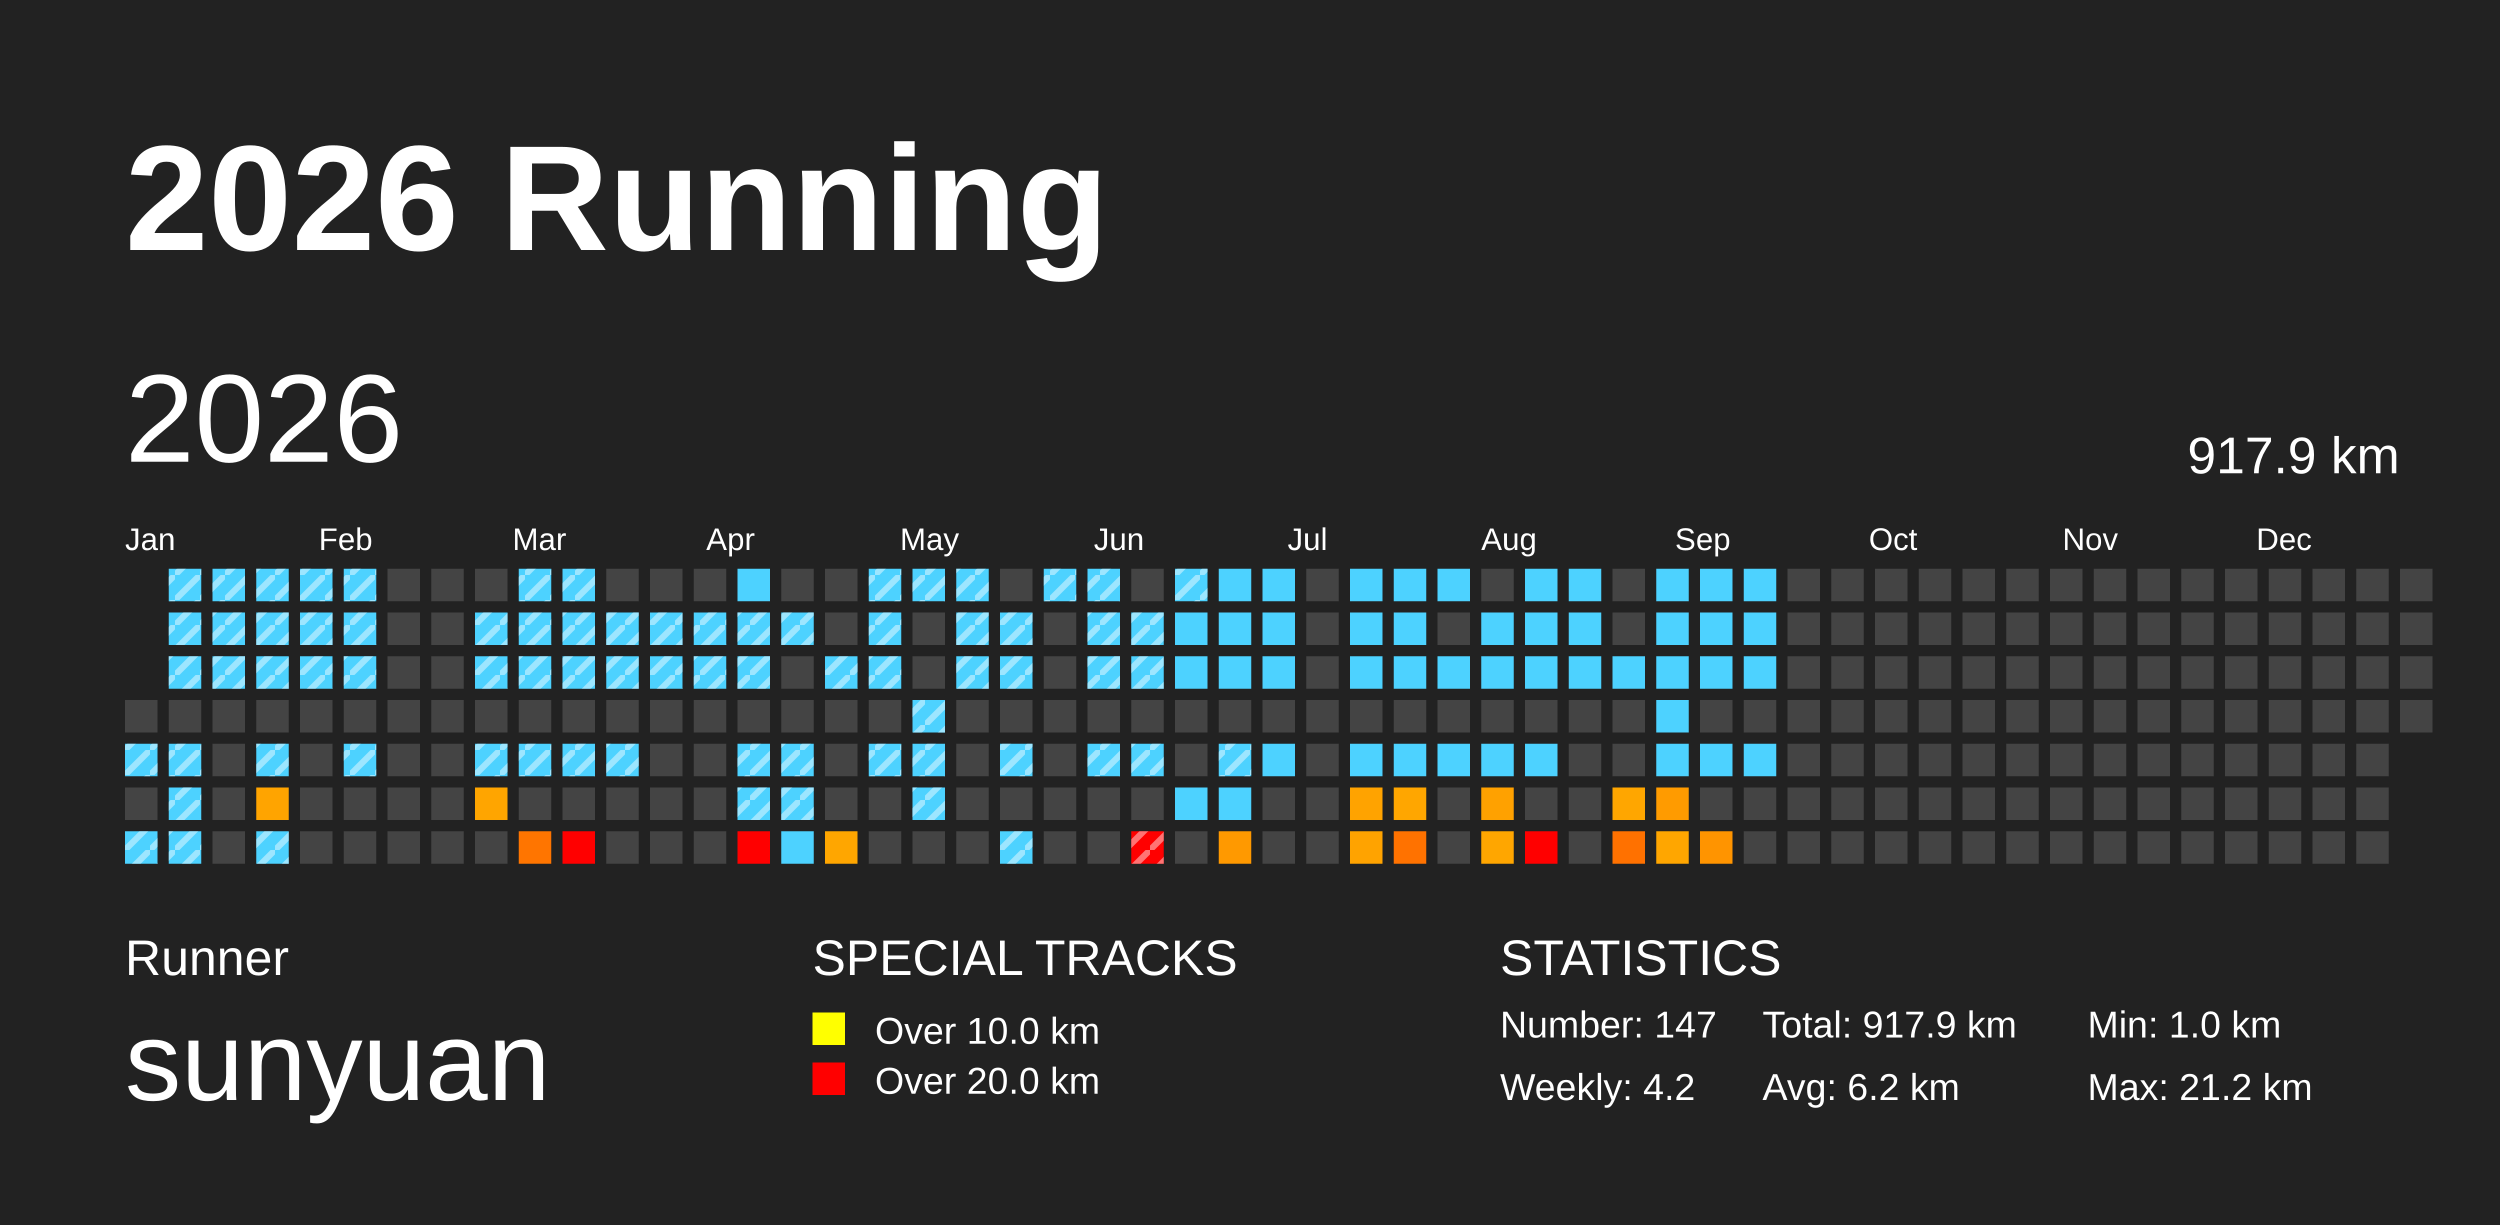
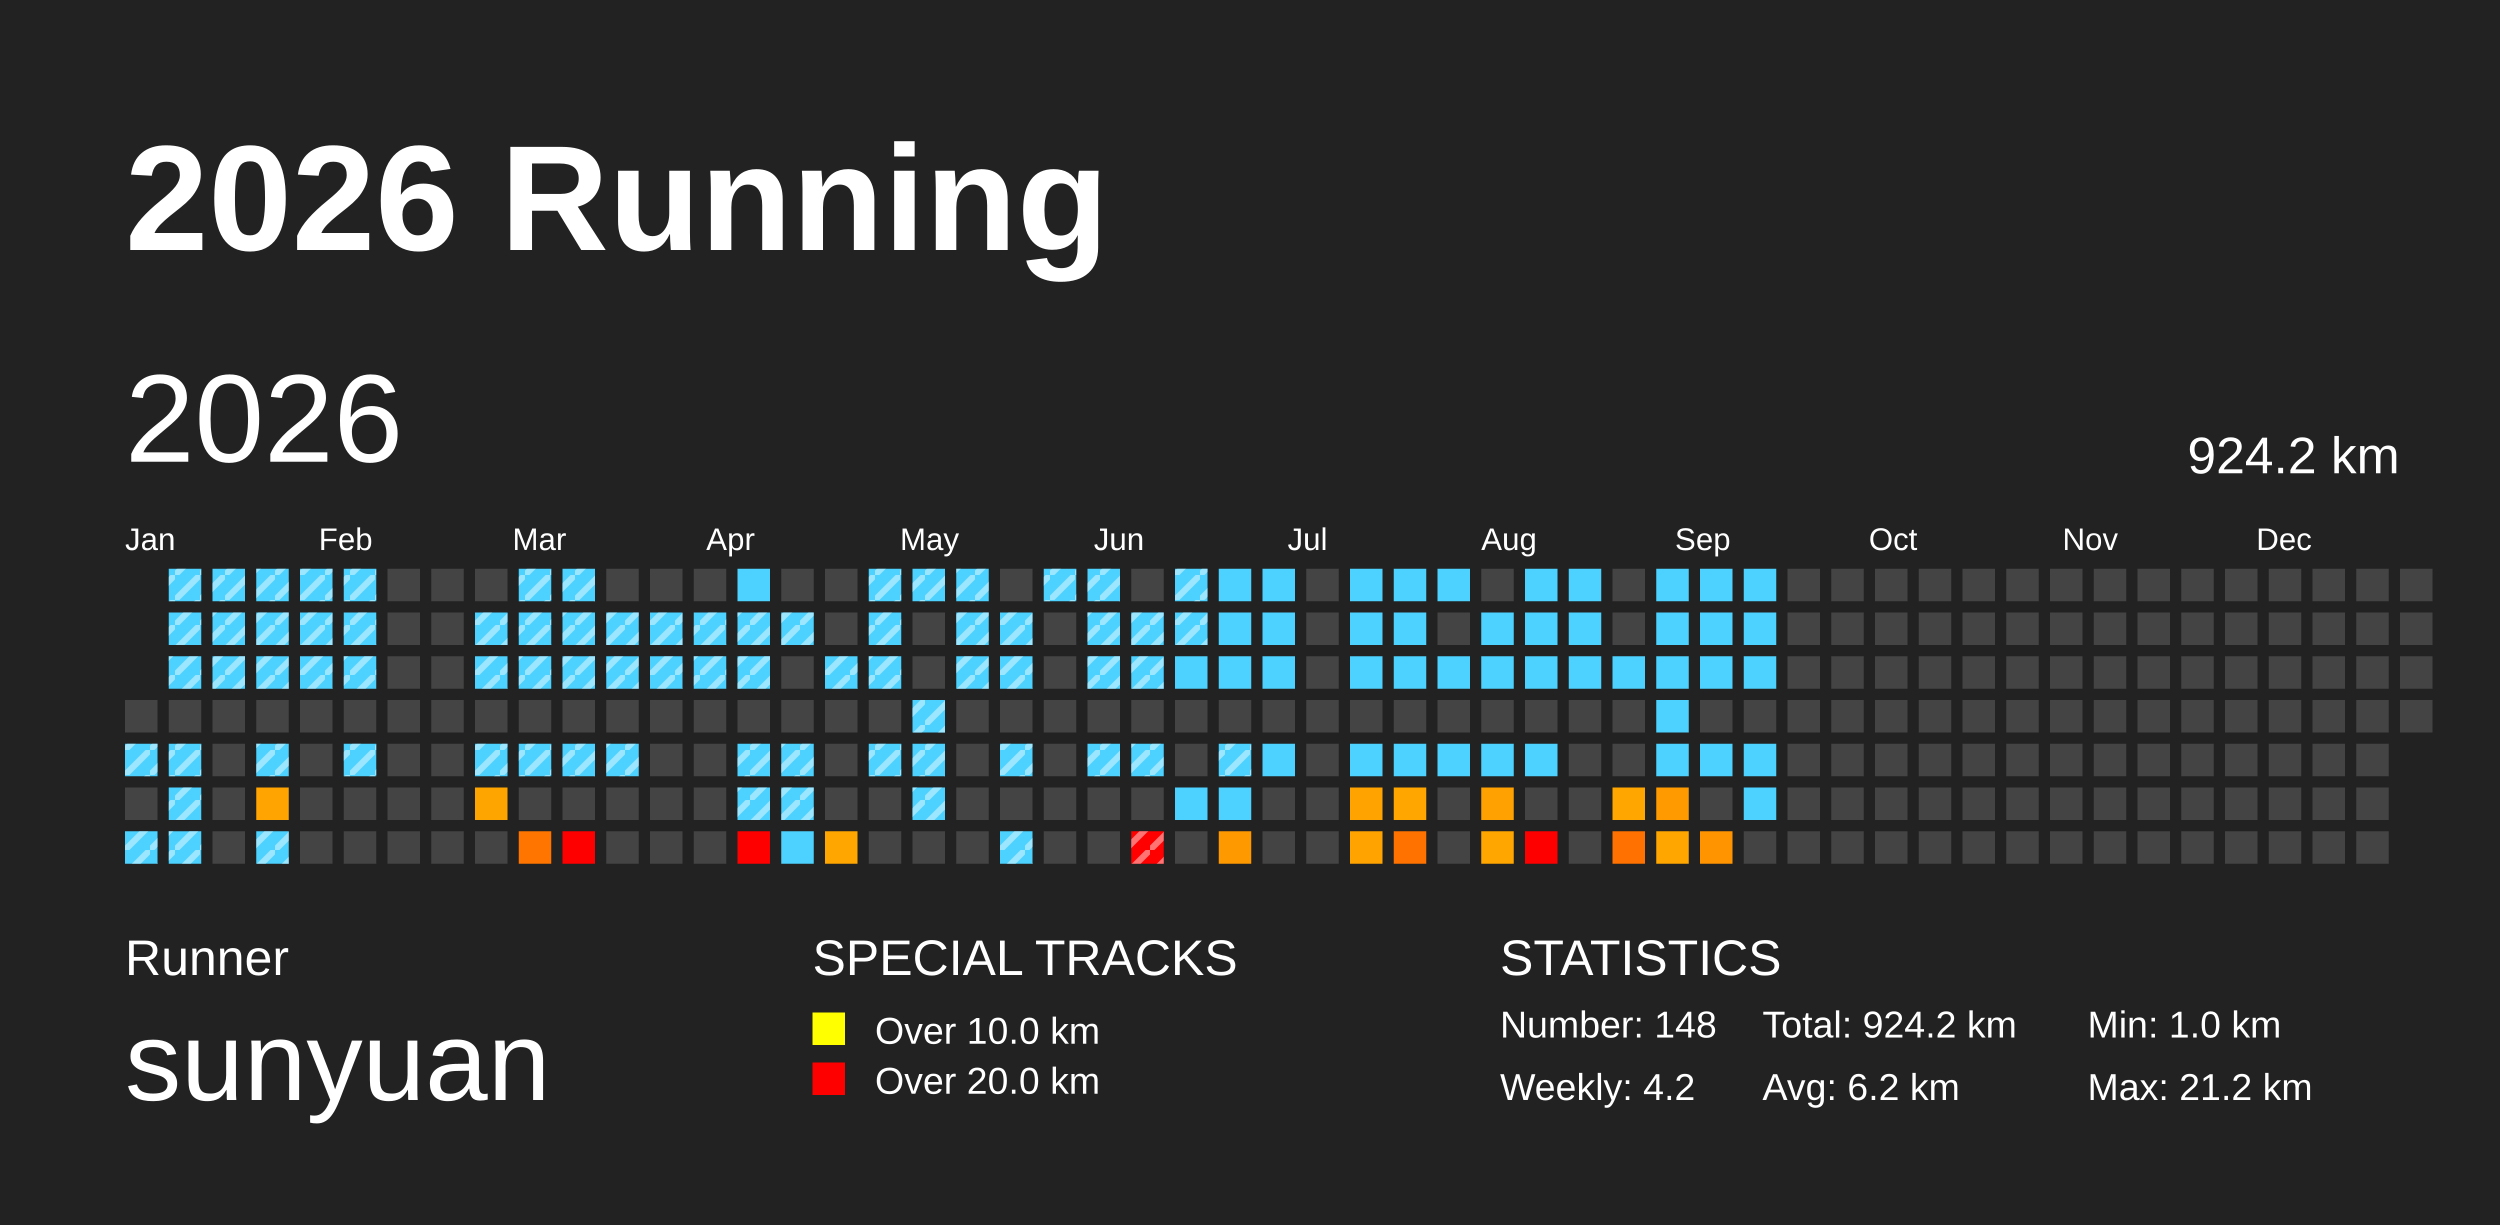
<svg xmlns="http://www.w3.org/2000/svg" baseProfile="full" height="98mm" version="1.1" viewBox="0,0,200,98" width="200mm">
  <defs>
    <pattern height="2" id="indoor-stripe" patternUnits="userSpaceOnUse" width="2">
      <line stroke="white" stroke-opacity="0.45" stroke-width="0.5" x1="0" x2="2" y1="2" y2="0" />
    </pattern>
  </defs>
  <rect fill="#222222" height="98" width="200" x="0" y="0" />
  <text fill="#FFFFFF" style="font-size:12px; font-family:Arial; font-weight:bold;" x="10" y="20">2026 Running</text>
  <text fill="#FFFFFF" style="font-size:4px; font-family:Arial" x="10" y="78">Runner</text>
  <text fill="#FFFFFF" style="font-size:9px; font-family:Arial" x="10" y="88">sunyuan</text>
  <text fill="#FFFFFF" style="font-size:4px; font-family:Arial" x="65" y="78">SPECIAL TRACKS</text>
  <rect fill="yellow" height="2.6" width="2.6" x="65" y="81" />
  <text fill="#FFFFFF" style="font-size:3px; font-family:Arial" x="70" y="83.5">Over 10.0 km</text>
  <rect fill="red" height="2.6" width="2.6" x="65" y="85" />
  <text fill="#FFFFFF" style="font-size:3px; font-family:Arial" x="70" y="87.5">Over 20.0 km</text>
  <text fill="#FFFFFF" style="font-size:4px; font-family:Arial" x="120" y="78">STATISTICS</text>
-   <text fill="#FFFFFF" style="font-size:3px; font-family:Arial" x="120" y="83">Number: 147</text>
+   <text fill="#FFFFFF" style="font-size:3px; font-family:Arial" x="120" y="83">Number: 148</text>
  <text fill="#FFFFFF" style="font-size:3px; font-family:Arial" x="120" y="88">Weekly: 4.2</text>
-   <text fill="#FFFFFF" style="font-size:3px; font-family:Arial" x="141" y="83">Total: 917.9 km</text>
+   <text fill="#FFFFFF" style="font-size:3px; font-family:Arial" x="141" y="83">Total: 924.2 km</text>
  <text fill="#FFFFFF" style="font-size:3px; font-family:Arial" x="141" y="88">Avg: 6.2 km</text>
  <text fill="#FFFFFF" style="font-size:3px; font-family:Arial" x="167" y="83">Min: 1.0 km</text>
  <text fill="#FFFFFF" style="font-size:3px; font-family:Arial" x="167" y="88">Max: 21.2 km</text>
  <text dominant-baseline="hanging" fill="#FFFFFF" style="font-size:10.0px; font-family:Arial;" x="10" y="30">2026</text>
-   <text dominant-baseline="hanging" fill="#FFFFFF" style="font-size:4.125px; font-family:Arial;" x="175" y="35">917.9 km</text>
+   <text dominant-baseline="hanging" fill="#FFFFFF" style="font-size:4.125px; font-family:Arial;" x="175" y="35">924.2 km</text>
  <text fill="#FFFFFF" style="font-size:2.5px; font-family:Arial" x="10.0" y="44">Jan</text>
  <text fill="#FFFFFF" style="font-size:2.5px; font-family:Arial" x="25.5" y="44">Feb</text>
  <text fill="#FFFFFF" style="font-size:2.5px; font-family:Arial" x="41.0" y="44">Mar</text>
  <text fill="#FFFFFF" style="font-size:2.5px; font-family:Arial" x="56.5" y="44">Apr</text>
  <text fill="#FFFFFF" style="font-size:2.5px; font-family:Arial" x="72.0" y="44">May</text>
  <text fill="#FFFFFF" style="font-size:2.5px; font-family:Arial" x="87.5" y="44">Jun</text>
  <text fill="#FFFFFF" style="font-size:2.5px; font-family:Arial" x="103.0" y="44">Jul</text>
  <text fill="#FFFFFF" style="font-size:2.5px; font-family:Arial" x="118.5" y="44">Aug</text>
  <text fill="#FFFFFF" style="font-size:2.5px; font-family:Arial" x="134.0" y="44">Sep</text>
  <text fill="#FFFFFF" style="font-size:2.5px; font-family:Arial" x="149.5" y="44">Oct</text>
  <text fill="#FFFFFF" style="font-size:2.5px; font-family:Arial" x="165.0" y="44">Nov</text>
  <text fill="#FFFFFF" style="font-size:2.5px; font-family:Arial" x="180.5" y="44">Dec</text>
  <rect fill="#444444" height="2.6" width="2.6" x="10.0" y="56.0" />
  <rect fill="#4dd2ff" height="2.6" width="2.6" x="10.0" y="59.5" />
  <rect fill="url(#indoor-stripe)" height="2.6" style="pointer-events: none;" width="2.6" x="10.0" y="59.5" />
  <rect fill="#444444" height="2.6" width="2.6" x="10.0" y="63.0" />
  <rect fill="#4dd2ff" height="2.6" width="2.6" x="10.0" y="66.5" />
  <rect fill="url(#indoor-stripe)" height="2.6" style="pointer-events: none;" width="2.6" x="10.0" y="66.5" />
  <rect fill="#4dd2ff" height="2.6" width="2.6" x="13.5" y="45.5" />
  <rect fill="url(#indoor-stripe)" height="2.6" style="pointer-events: none;" width="2.6" x="13.5" y="45.5" />
  <rect fill="#4dd2ff" height="2.6" width="2.6" x="13.5" y="49.0" />
  <rect fill="url(#indoor-stripe)" height="2.6" style="pointer-events: none;" width="2.6" x="13.5" y="49.0" />
  <rect fill="#4dd2ff" height="2.6" width="2.6" x="13.5" y="52.5" />
  <rect fill="url(#indoor-stripe)" height="2.6" style="pointer-events: none;" width="2.6" x="13.5" y="52.5" />
  <rect fill="#444444" height="2.6" width="2.6" x="13.5" y="56.0" />
  <rect fill="#4dd2ff" height="2.6" width="2.6" x="13.5" y="59.5" />
  <rect fill="url(#indoor-stripe)" height="2.6" style="pointer-events: none;" width="2.6" x="13.5" y="59.5" />
  <rect fill="#4dd2ff" height="2.6" width="2.6" x="13.5" y="63.0" />
  <rect fill="url(#indoor-stripe)" height="2.6" style="pointer-events: none;" width="2.6" x="13.5" y="63.0" />
  <rect fill="#4dd2ff" height="2.6" width="2.6" x="13.5" y="66.5" />
  <rect fill="url(#indoor-stripe)" height="2.6" style="pointer-events: none;" width="2.6" x="13.5" y="66.5" />
  <rect fill="#4dd2ff" height="2.6" width="2.6" x="17.0" y="45.5" />
  <rect fill="url(#indoor-stripe)" height="2.6" style="pointer-events: none;" width="2.6" x="17.0" y="45.5" />
  <rect fill="#4dd2ff" height="2.6" width="2.6" x="17.0" y="49.0" />
  <rect fill="url(#indoor-stripe)" height="2.6" style="pointer-events: none;" width="2.6" x="17.0" y="49.0" />
  <rect fill="#4dd2ff" height="2.6" width="2.6" x="17.0" y="52.5" />
  <rect fill="url(#indoor-stripe)" height="2.6" style="pointer-events: none;" width="2.6" x="17.0" y="52.5" />
  <rect fill="#444444" height="2.6" width="2.6" x="17.0" y="56.0" />
  <rect fill="#444444" height="2.6" width="2.6" x="17.0" y="59.5" />
  <rect fill="#444444" height="2.6" width="2.6" x="17.0" y="63.0" />
  <rect fill="#444444" height="2.6" width="2.6" x="17.0" y="66.5" />
  <rect fill="#4dd2ff" height="2.6" width="2.6" x="20.5" y="45.5" />
  <rect fill="url(#indoor-stripe)" height="2.6" style="pointer-events: none;" width="2.6" x="20.5" y="45.5" />
  <rect fill="#4dd2ff" height="2.6" width="2.6" x="20.5" y="49.0" />
  <rect fill="url(#indoor-stripe)" height="2.6" style="pointer-events: none;" width="2.6" x="20.5" y="49.0" />
  <rect fill="#4dd2ff" height="2.6" width="2.6" x="20.5" y="52.5" />
  <rect fill="url(#indoor-stripe)" height="2.6" style="pointer-events: none;" width="2.6" x="20.5" y="52.5" />
  <rect fill="#444444" height="2.6" width="2.6" x="20.5" y="56.0" />
  <rect fill="#4dd2ff" height="2.6" width="2.6" x="20.5" y="59.5" />
  <rect fill="url(#indoor-stripe)" height="2.6" style="pointer-events: none;" width="2.6" x="20.5" y="59.5" />
  <rect fill="#ffa400" height="2.6" width="2.6" x="20.5" y="63.0" />
  <rect fill="#4dd2ff" height="2.6" width="2.6" x="20.5" y="66.5" />
  <rect fill="url(#indoor-stripe)" height="2.6" style="pointer-events: none;" width="2.6" x="20.5" y="66.5" />
  <rect fill="#4dd2ff" height="2.6" width="2.6" x="24.0" y="45.5" />
  <rect fill="url(#indoor-stripe)" height="2.6" style="pointer-events: none;" width="2.6" x="24.0" y="45.5" />
  <rect fill="#4dd2ff" height="2.6" width="2.6" x="24.0" y="49.0" />
  <rect fill="url(#indoor-stripe)" height="2.6" style="pointer-events: none;" width="2.6" x="24.0" y="49.0" />
  <rect fill="#4dd2ff" height="2.6" width="2.6" x="24.0" y="52.5" />
  <rect fill="url(#indoor-stripe)" height="2.6" style="pointer-events: none;" width="2.6" x="24.0" y="52.5" />
  <rect fill="#444444" height="2.6" width="2.6" x="24.0" y="56.0" />
  <rect fill="#444444" height="2.6" width="2.6" x="24.0" y="59.5" />
  <rect fill="#444444" height="2.6" width="2.6" x="24.0" y="63.0" />
  <rect fill="#444444" height="2.6" width="2.6" x="24.0" y="66.5" />
  <rect fill="#4dd2ff" height="2.6" width="2.6" x="27.5" y="45.5" />
  <rect fill="url(#indoor-stripe)" height="2.6" style="pointer-events: none;" width="2.6" x="27.5" y="45.5" />
  <rect fill="#4dd2ff" height="2.6" width="2.6" x="27.5" y="49.0" />
  <rect fill="url(#indoor-stripe)" height="2.6" style="pointer-events: none;" width="2.6" x="27.5" y="49.0" />
  <rect fill="#4dd2ff" height="2.6" width="2.6" x="27.5" y="52.5" />
  <rect fill="url(#indoor-stripe)" height="2.6" style="pointer-events: none;" width="2.6" x="27.5" y="52.5" />
  <rect fill="#444444" height="2.6" width="2.6" x="27.5" y="56.0" />
  <rect fill="#4dd2ff" height="2.6" width="2.6" x="27.5" y="59.5" />
  <rect fill="url(#indoor-stripe)" height="2.6" style="pointer-events: none;" width="2.6" x="27.5" y="59.5" />
  <rect fill="#444444" height="2.6" width="2.6" x="27.5" y="63.0" />
  <rect fill="#444444" height="2.6" width="2.6" x="27.5" y="66.5" />
  <rect fill="#444444" height="2.6" width="2.6" x="31.0" y="45.5" />
  <rect fill="#444444" height="2.6" width="2.6" x="31.0" y="49.0" />
  <rect fill="#444444" height="2.6" width="2.6" x="31.0" y="52.5" />
  <rect fill="#444444" height="2.6" width="2.6" x="31.0" y="56.0" />
  <rect fill="#444444" height="2.6" width="2.6" x="31.0" y="59.5" />
  <rect fill="#444444" height="2.6" width="2.6" x="31.0" y="63.0" />
  <rect fill="#444444" height="2.6" width="2.6" x="31.0" y="66.5" />
  <rect fill="#444444" height="2.6" width="2.6" x="34.5" y="45.5" />
  <rect fill="#444444" height="2.6" width="2.6" x="34.5" y="49.0" />
  <rect fill="#444444" height="2.6" width="2.6" x="34.5" y="52.5" />
  <rect fill="#444444" height="2.6" width="2.6" x="34.5" y="56.0" />
  <rect fill="#444444" height="2.6" width="2.6" x="34.5" y="59.5" />
  <rect fill="#444444" height="2.6" width="2.6" x="34.5" y="63.0" />
  <rect fill="#444444" height="2.6" width="2.6" x="34.5" y="66.5" />
  <rect fill="#444444" height="2.6" width="2.6" x="38.0" y="45.5" />
  <rect fill="#4dd2ff" height="2.6" width="2.6" x="38.0" y="49.0" />
  <rect fill="url(#indoor-stripe)" height="2.6" style="pointer-events: none;" width="2.6" x="38.0" y="49.0" />
  <rect fill="#4dd2ff" height="2.6" width="2.6" x="38.0" y="52.5" />
  <rect fill="url(#indoor-stripe)" height="2.6" style="pointer-events: none;" width="2.6" x="38.0" y="52.5" />
  <rect fill="#444444" height="2.6" width="2.6" x="38.0" y="56.0" />
  <rect fill="#4dd2ff" height="2.6" width="2.6" x="38.0" y="59.5" />
  <rect fill="url(#indoor-stripe)" height="2.6" style="pointer-events: none;" width="2.6" x="38.0" y="59.5" />
  <rect fill="#ffa500" height="2.6" width="2.6" x="38.0" y="63.0" />
  <rect fill="#444444" height="2.6" width="2.6" x="38.0" y="66.5" />
  <rect fill="#4dd2ff" height="2.6" width="2.6" x="41.5" y="45.5" />
  <rect fill="url(#indoor-stripe)" height="2.6" style="pointer-events: none;" width="2.6" x="41.5" y="45.5" />
  <rect fill="#4dd2ff" height="2.6" width="2.6" x="41.5" y="49.0" />
  <rect fill="url(#indoor-stripe)" height="2.6" style="pointer-events: none;" width="2.6" x="41.5" y="49.0" />
  <rect fill="#4dd2ff" height="2.6" width="2.6" x="41.5" y="52.5" />
  <rect fill="url(#indoor-stripe)" height="2.6" style="pointer-events: none;" width="2.6" x="41.5" y="52.5" />
  <rect fill="#444444" height="2.6" width="2.6" x="41.5" y="56.0" />
  <rect fill="#4dd2ff" height="2.6" width="2.6" x="41.5" y="59.5" />
  <rect fill="url(#indoor-stripe)" height="2.6" style="pointer-events: none;" width="2.6" x="41.5" y="59.5" />
  <rect fill="#444444" height="2.6" width="2.6" x="41.5" y="63.0" />
  <rect fill="#ff7500" height="2.6" width="2.6" x="41.5" y="66.5" />
  <rect fill="#4dd2ff" height="2.6" width="2.6" x="45.0" y="45.5" />
  <rect fill="url(#indoor-stripe)" height="2.6" style="pointer-events: none;" width="2.6" x="45.0" y="45.5" />
  <rect fill="#4dd2ff" height="2.6" width="2.6" x="45.0" y="49.0" />
  <rect fill="url(#indoor-stripe)" height="2.6" style="pointer-events: none;" width="2.6" x="45.0" y="49.0" />
  <rect fill="#4dd2ff" height="2.6" width="2.6" x="45.0" y="52.5" />
  <rect fill="url(#indoor-stripe)" height="2.6" style="pointer-events: none;" width="2.6" x="45.0" y="52.5" />
  <rect fill="#444444" height="2.6" width="2.6" x="45.0" y="56.0" />
  <rect fill="#4dd2ff" height="2.6" width="2.6" x="45.0" y="59.5" />
  <rect fill="url(#indoor-stripe)" height="2.6" style="pointer-events: none;" width="2.6" x="45.0" y="59.5" />
  <rect fill="#444444" height="2.6" width="2.6" x="45.0" y="63.0" />
  <rect fill="red" height="2.6" width="2.6" x="45.0" y="66.5" />
  <rect fill="#444444" height="2.6" width="2.6" x="48.5" y="45.5" />
  <rect fill="#4dd2ff" height="2.6" width="2.6" x="48.5" y="49.0" />
  <rect fill="url(#indoor-stripe)" height="2.6" style="pointer-events: none;" width="2.6" x="48.5" y="49.0" />
  <rect fill="#4dd2ff" height="2.6" width="2.6" x="48.5" y="52.5" />
  <rect fill="url(#indoor-stripe)" height="2.6" style="pointer-events: none;" width="2.6" x="48.5" y="52.5" />
  <rect fill="#444444" height="2.6" width="2.6" x="48.5" y="56.0" />
  <rect fill="#4dd2ff" height="2.6" width="2.6" x="48.5" y="59.5" />
  <rect fill="url(#indoor-stripe)" height="2.6" style="pointer-events: none;" width="2.6" x="48.5" y="59.5" />
  <rect fill="#444444" height="2.6" width="2.6" x="48.5" y="63.0" />
  <rect fill="#444444" height="2.6" width="2.6" x="48.5" y="66.5" />
  <rect fill="#444444" height="2.6" width="2.6" x="52.0" y="45.5" />
  <rect fill="#4dd2ff" height="2.6" width="2.6" x="52.0" y="49.0" />
  <rect fill="url(#indoor-stripe)" height="2.6" style="pointer-events: none;" width="2.6" x="52.0" y="49.0" />
  <rect fill="#4dd2ff" height="2.6" width="2.6" x="52.0" y="52.5" />
  <rect fill="url(#indoor-stripe)" height="2.6" style="pointer-events: none;" width="2.6" x="52.0" y="52.5" />
  <rect fill="#444444" height="2.6" width="2.6" x="52.0" y="56.0" />
  <rect fill="#444444" height="2.6" width="2.6" x="52.0" y="59.5" />
  <rect fill="#444444" height="2.6" width="2.6" x="52.0" y="63.0" />
  <rect fill="#444444" height="2.6" width="2.6" x="52.0" y="66.5" />
  <rect fill="#444444" height="2.6" width="2.6" x="55.5" y="45.5" />
  <rect fill="#4dd2ff" height="2.6" width="2.6" x="55.5" y="49.0" />
  <rect fill="url(#indoor-stripe)" height="2.6" style="pointer-events: none;" width="2.6" x="55.5" y="49.0" />
  <rect fill="#4dd2ff" height="2.6" width="2.6" x="55.5" y="52.5" />
  <rect fill="url(#indoor-stripe)" height="2.6" style="pointer-events: none;" width="2.6" x="55.5" y="52.5" />
  <rect fill="#444444" height="2.6" width="2.6" x="55.5" y="56.0" />
  <rect fill="#444444" height="2.6" width="2.6" x="55.5" y="59.5" />
  <rect fill="#444444" height="2.6" width="2.6" x="55.5" y="63.0" />
  <rect fill="#444444" height="2.6" width="2.6" x="55.5" y="66.5" />
  <rect fill="#4dd2ff" height="2.6" width="2.6" x="59.0" y="45.5" />
  <rect fill="#4dd2ff" height="2.6" width="2.6" x="59.0" y="49.0" />
  <rect fill="url(#indoor-stripe)" height="2.6" style="pointer-events: none;" width="2.6" x="59.0" y="49.0" />
  <rect fill="#4dd2ff" height="2.6" width="2.6" x="59.0" y="52.5" />
  <rect fill="url(#indoor-stripe)" height="2.6" style="pointer-events: none;" width="2.6" x="59.0" y="52.5" />
  <rect fill="#444444" height="2.6" width="2.6" x="59.0" y="56.0" />
  <rect fill="#4dd2ff" height="2.6" width="2.6" x="59.0" y="59.5" />
  <rect fill="url(#indoor-stripe)" height="2.6" style="pointer-events: none;" width="2.6" x="59.0" y="59.5" />
  <rect fill="#4dd2ff" height="2.6" width="2.6" x="59.0" y="63.0" />
  <rect fill="url(#indoor-stripe)" height="2.6" style="pointer-events: none;" width="2.6" x="59.0" y="63.0" />
  <rect fill="red" height="2.6" width="2.6" x="59.0" y="66.5" />
  <rect fill="#444444" height="2.6" width="2.6" x="62.5" y="45.5" />
  <rect fill="#4dd2ff" height="2.6" width="2.6" x="62.5" y="49.0" />
  <rect fill="url(#indoor-stripe)" height="2.6" style="pointer-events: none;" width="2.6" x="62.5" y="49.0" />
  <rect fill="#444444" height="2.6" width="2.6" x="62.5" y="52.5" />
  <rect fill="#444444" height="2.6" width="2.6" x="62.5" y="56.0" />
  <rect fill="#4dd2ff" height="2.6" width="2.6" x="62.5" y="59.5" />
  <rect fill="url(#indoor-stripe)" height="2.6" style="pointer-events: none;" width="2.6" x="62.5" y="59.5" />
  <rect fill="#4dd2ff" height="2.6" width="2.6" x="62.5" y="63.0" />
  <rect fill="url(#indoor-stripe)" height="2.6" style="pointer-events: none;" width="2.6" x="62.5" y="63.0" />
  <rect fill="#4dd2ff" height="2.6" width="2.6" x="62.5" y="66.5" />
  <rect fill="#444444" height="2.6" width="2.6" x="66.0" y="45.5" />
  <rect fill="#444444" height="2.6" width="2.6" x="66.0" y="49.0" />
  <rect fill="#4dd2ff" height="2.6" width="2.6" x="66.0" y="52.5" />
  <rect fill="url(#indoor-stripe)" height="2.6" style="pointer-events: none;" width="2.6" x="66.0" y="52.5" />
  <rect fill="#444444" height="2.6" width="2.6" x="66.0" y="56.0" />
  <rect fill="#444444" height="2.6" width="2.6" x="66.0" y="59.5" />
  <rect fill="#444444" height="2.6" width="2.6" x="66.0" y="63.0" />
  <rect fill="#ffa600" height="2.6" width="2.6" x="66.0" y="66.5" />
  <rect fill="#4dd2ff" height="2.6" width="2.6" x="69.5" y="45.5" />
  <rect fill="url(#indoor-stripe)" height="2.6" style="pointer-events: none;" width="2.6" x="69.5" y="45.5" />
  <rect fill="#4dd2ff" height="2.6" width="2.6" x="69.5" y="49.0" />
  <rect fill="url(#indoor-stripe)" height="2.6" style="pointer-events: none;" width="2.6" x="69.5" y="49.0" />
  <rect fill="#4dd2ff" height="2.6" width="2.6" x="69.5" y="52.5" />
  <rect fill="url(#indoor-stripe)" height="2.6" style="pointer-events: none;" width="2.6" x="69.5" y="52.5" />
  <rect fill="#444444" height="2.6" width="2.6" x="69.5" y="56.0" />
  <rect fill="#4dd2ff" height="2.6" width="2.6" x="69.5" y="59.5" />
  <rect fill="url(#indoor-stripe)" height="2.6" style="pointer-events: none;" width="2.6" x="69.5" y="59.5" />
  <rect fill="#444444" height="2.6" width="2.6" x="69.5" y="63.0" />
  <rect fill="#444444" height="2.6" width="2.6" x="69.5" y="66.5" />
  <rect fill="#4dd2ff" height="2.6" width="2.6" x="73.0" y="45.5" />
  <rect fill="url(#indoor-stripe)" height="2.6" style="pointer-events: none;" width="2.6" x="73.0" y="45.5" />
  <rect fill="#444444" height="2.6" width="2.6" x="73.0" y="49.0" />
  <rect fill="#444444" height="2.6" width="2.6" x="73.0" y="52.5" />
  <rect fill="#4dd2ff" height="2.6" width="2.6" x="73.0" y="56.0" />
  <rect fill="url(#indoor-stripe)" height="2.6" style="pointer-events: none;" width="2.6" x="73.0" y="56.0" />
  <rect fill="#4dd2ff" height="2.6" width="2.6" x="73.0" y="59.5" />
  <rect fill="url(#indoor-stripe)" height="2.6" style="pointer-events: none;" width="2.6" x="73.0" y="59.5" />
  <rect fill="#4dd2ff" height="2.6" width="2.6" x="73.0" y="63.0" />
  <rect fill="url(#indoor-stripe)" height="2.6" style="pointer-events: none;" width="2.6" x="73.0" y="63.0" />
  <rect fill="#444444" height="2.6" width="2.6" x="73.0" y="66.5" />
  <rect fill="#4dd2ff" height="2.6" width="2.6" x="76.5" y="45.5" />
  <rect fill="url(#indoor-stripe)" height="2.6" style="pointer-events: none;" width="2.6" x="76.5" y="45.5" />
  <rect fill="#4dd2ff" height="2.6" width="2.6" x="76.5" y="49.0" />
  <rect fill="url(#indoor-stripe)" height="2.6" style="pointer-events: none;" width="2.6" x="76.5" y="49.0" />
  <rect fill="#4dd2ff" height="2.6" width="2.6" x="76.5" y="52.5" />
  <rect fill="url(#indoor-stripe)" height="2.6" style="pointer-events: none;" width="2.6" x="76.5" y="52.5" />
  <rect fill="#444444" height="2.6" width="2.6" x="76.5" y="56.0" />
  <rect fill="#444444" height="2.6" width="2.6" x="76.5" y="59.5" />
  <rect fill="#444444" height="2.6" width="2.6" x="76.5" y="63.0" />
  <rect fill="#444444" height="2.6" width="2.6" x="76.5" y="66.5" />
  <rect fill="#444444" height="2.6" width="2.6" x="80.0" y="45.5" />
  <rect fill="#4dd2ff" height="2.6" width="2.6" x="80.0" y="49.0" />
  <rect fill="url(#indoor-stripe)" height="2.6" style="pointer-events: none;" width="2.6" x="80.0" y="49.0" />
  <rect fill="#4dd2ff" height="2.6" width="2.6" x="80.0" y="52.5" />
  <rect fill="url(#indoor-stripe)" height="2.6" style="pointer-events: none;" width="2.6" x="80.0" y="52.5" />
  <rect fill="#444444" height="2.6" width="2.6" x="80.0" y="56.0" />
  <rect fill="#4dd2ff" height="2.6" width="2.6" x="80.0" y="59.5" />
  <rect fill="url(#indoor-stripe)" height="2.6" style="pointer-events: none;" width="2.6" x="80.0" y="59.5" />
  <rect fill="#444444" height="2.6" width="2.6" x="80.0" y="63.0" />
  <rect fill="#4dd2ff" height="2.6" width="2.6" x="80.0" y="66.5" />
  <rect fill="url(#indoor-stripe)" height="2.6" style="pointer-events: none;" width="2.6" x="80.0" y="66.5" />
  <rect fill="#4dd2ff" height="2.6" width="2.6" x="83.5" y="45.5" />
  <rect fill="url(#indoor-stripe)" height="2.6" style="pointer-events: none;" width="2.6" x="83.5" y="45.5" />
  <rect fill="#444444" height="2.6" width="2.6" x="83.5" y="49.0" />
  <rect fill="#444444" height="2.6" width="2.6" x="83.5" y="52.5" />
  <rect fill="#444444" height="2.6" width="2.6" x="83.5" y="56.0" />
  <rect fill="#444444" height="2.6" width="2.6" x="83.5" y="59.5" />
  <rect fill="#444444" height="2.6" width="2.6" x="83.5" y="63.0" />
  <rect fill="#444444" height="2.6" width="2.6" x="83.5" y="66.5" />
  <rect fill="#4dd2ff" height="2.6" width="2.6" x="87.0" y="45.5" />
  <rect fill="url(#indoor-stripe)" height="2.6" style="pointer-events: none;" width="2.6" x="87.0" y="45.5" />
  <rect fill="#4dd2ff" height="2.6" width="2.6" x="87.0" y="49.0" />
  <rect fill="url(#indoor-stripe)" height="2.6" style="pointer-events: none;" width="2.6" x="87.0" y="49.0" />
  <rect fill="#4dd2ff" height="2.6" width="2.6" x="87.0" y="52.5" />
  <rect fill="url(#indoor-stripe)" height="2.6" style="pointer-events: none;" width="2.6" x="87.0" y="52.5" />
  <rect fill="#444444" height="2.6" width="2.6" x="87.0" y="56.0" />
  <rect fill="#4dd2ff" height="2.6" width="2.6" x="87.0" y="59.5" />
  <rect fill="url(#indoor-stripe)" height="2.6" style="pointer-events: none;" width="2.6" x="87.0" y="59.5" />
  <rect fill="#444444" height="2.6" width="2.6" x="87.0" y="63.0" />
  <rect fill="#444444" height="2.6" width="2.6" x="87.0" y="66.5" />
  <rect fill="#444444" height="2.6" width="2.6" x="90.5" y="45.5" />
  <rect fill="#4dd2ff" height="2.6" width="2.6" x="90.5" y="49.0" />
  <rect fill="url(#indoor-stripe)" height="2.6" style="pointer-events: none;" width="2.6" x="90.5" y="49.0" />
  <rect fill="#4dd2ff" height="2.6" width="2.6" x="90.5" y="52.5" />
  <rect fill="url(#indoor-stripe)" height="2.6" style="pointer-events: none;" width="2.6" x="90.5" y="52.5" />
  <rect fill="#444444" height="2.6" width="2.6" x="90.5" y="56.0" />
  <rect fill="#4dd2ff" height="2.6" width="2.6" x="90.5" y="59.5" />
  <rect fill="url(#indoor-stripe)" height="2.6" style="pointer-events: none;" width="2.6" x="90.5" y="59.5" />
  <rect fill="#444444" height="2.6" width="2.6" x="90.5" y="63.0" />
  <rect fill="red" height="2.6" width="2.6" x="90.5" y="66.5" />
  <rect fill="url(#indoor-stripe)" height="2.6" style="pointer-events: none;" width="2.6" x="90.5" y="66.5" />
  <rect fill="#4dd2ff" height="2.6" width="2.6" x="94.0" y="45.5" />
  <rect fill="url(#indoor-stripe)" height="2.6" style="pointer-events: none;" width="2.6" x="94.0" y="45.5" />
  <rect fill="#4dd2ff" height="2.6" width="2.6" x="94.0" y="49.0" />
+   <rect fill="url(#indoor-stripe)" height="2.6" style="pointer-events: none;" width="2.6" x="94.0" y="49.0" />
  <rect fill="#4dd2ff" height="2.6" width="2.6" x="94.0" y="52.5" />
  <rect fill="#444444" height="2.6" width="2.6" x="94.0" y="56.0" />
  <rect fill="#444444" height="2.6" width="2.6" x="94.0" y="59.5" />
  <rect fill="#4dd2ff" height="2.6" width="2.6" x="94.0" y="63.0" />
  <rect fill="#444444" height="2.6" width="2.6" x="94.0" y="66.5" />
  <rect fill="#4dd2ff" height="2.6" width="2.6" x="97.5" y="45.5" />
  <rect fill="#4dd2ff" height="2.6" width="2.6" x="97.5" y="49.0" />
  <rect fill="#4dd2ff" height="2.6" width="2.6" x="97.5" y="52.5" />
  <rect fill="#444444" height="2.6" width="2.6" x="97.5" y="56.0" />
  <rect fill="#4dd2ff" height="2.6" width="2.6" x="97.5" y="59.5" />
  <rect fill="url(#indoor-stripe)" height="2.6" style="pointer-events: none;" width="2.6" x="97.5" y="59.5" />
  <rect fill="#4dd2ff" height="2.6" width="2.6" x="97.5" y="63.0" />
  <rect fill="#ff9900" height="2.6" width="2.6" x="97.5" y="66.5" />
  <rect fill="#4dd2ff" height="2.6" width="2.6" x="101.0" y="45.5" />
  <rect fill="#4dd2ff" height="2.6" width="2.6" x="101.0" y="49.0" />
  <rect fill="#4dd2ff" height="2.6" width="2.6" x="101.0" y="52.5" />
  <rect fill="#444444" height="2.6" width="2.6" x="101.0" y="56.0" />
  <rect fill="#4dd2ff" height="2.6" width="2.6" x="101.0" y="59.5" />
  <rect fill="#444444" height="2.6" width="2.6" x="101.0" y="63.0" />
  <rect fill="#444444" height="2.6" width="2.6" x="101.0" y="66.5" />
  <rect fill="#444444" height="2.6" width="2.6" x="104.5" y="45.5" />
  <rect fill="#444444" height="2.6" width="2.6" x="104.5" y="49.0" />
  <rect fill="#444444" height="2.6" width="2.6" x="104.5" y="52.5" />
  <rect fill="#444444" height="2.6" width="2.6" x="104.5" y="56.0" />
  <rect fill="#444444" height="2.6" width="2.6" x="104.5" y="59.5" />
  <rect fill="#444444" height="2.6" width="2.6" x="104.5" y="63.0" />
  <rect fill="#444444" height="2.6" width="2.6" x="104.5" y="66.5" />
  <rect fill="#4dd2ff" height="2.6" width="2.6" x="108.0" y="45.5" />
  <rect fill="#4dd2ff" height="2.6" width="2.6" x="108.0" y="49.0" />
  <rect fill="#4dd2ff" height="2.6" width="2.6" x="108.0" y="52.5" />
  <rect fill="#444444" height="2.6" width="2.6" x="108.0" y="56.0" />
  <rect fill="#4dd2ff" height="2.6" width="2.6" x="108.0" y="59.5" />
  <rect fill="#ffa300" height="2.6" width="2.6" x="108.0" y="63.0" />
  <rect fill="#ffa300" height="2.6" width="2.6" x="108.0" y="66.5" />
  <rect fill="#4dd2ff" height="2.6" width="2.6" x="111.5" y="45.5" />
  <rect fill="#4dd2ff" height="2.6" width="2.6" x="111.5" y="49.0" />
  <rect fill="#4dd2ff" height="2.6" width="2.6" x="111.5" y="52.5" />
  <rect fill="#444444" height="2.6" width="2.6" x="111.5" y="56.0" />
  <rect fill="#4dd2ff" height="2.6" width="2.6" x="111.5" y="59.5" />
  <rect fill="#ffa600" height="2.6" width="2.6" x="111.5" y="63.0" />
  <rect fill="#ff7200" height="2.6" width="2.6" x="111.5" y="66.5" />
  <rect fill="#4dd2ff" height="2.6" width="2.6" x="115.0" y="45.5" />
  <rect fill="#444444" height="2.6" width="2.6" x="115.0" y="49.0" />
  <rect fill="#4dd2ff" height="2.6" width="2.6" x="115.0" y="52.5" />
  <rect fill="#444444" height="2.6" width="2.6" x="115.0" y="56.0" />
  <rect fill="#4dd2ff" height="2.6" width="2.6" x="115.0" y="59.5" />
  <rect fill="#444444" height="2.6" width="2.6" x="115.0" y="63.0" />
  <rect fill="#444444" height="2.6" width="2.6" x="115.0" y="66.5" />
  <rect fill="#444444" height="2.6" width="2.6" x="118.5" y="45.5" />
  <rect fill="#4dd2ff" height="2.6" width="2.6" x="118.5" y="49.0" />
  <rect fill="#4dd2ff" height="2.6" width="2.6" x="118.5" y="52.5" />
  <rect fill="#444444" height="2.6" width="2.6" x="118.5" y="56.0" />
  <rect fill="#4dd2ff" height="2.6" width="2.6" x="118.5" y="59.5" />
  <rect fill="#ffa100" height="2.6" width="2.6" x="118.5" y="63.0" />
  <rect fill="#ffa600" height="2.6" width="2.6" x="118.5" y="66.5" />
  <rect fill="#4dd2ff" height="2.6" width="2.6" x="122.0" y="45.5" />
  <rect fill="#4dd2ff" height="2.6" width="2.6" x="122.0" y="49.0" />
  <rect fill="#4dd2ff" height="2.6" width="2.6" x="122.0" y="52.5" />
  <rect fill="#444444" height="2.6" width="2.6" x="122.0" y="56.0" />
  <rect fill="#4dd2ff" height="2.6" width="2.6" x="122.0" y="59.5" />
  <rect fill="#444444" height="2.6" width="2.6" x="122.0" y="63.0" />
  <rect fill="red" height="2.6" width="2.6" x="122.0" y="66.5" />
  <rect fill="#4dd2ff" height="2.6" width="2.6" x="125.5" y="45.5" />
  <rect fill="#4dd2ff" height="2.6" width="2.6" x="125.5" y="49.0" />
  <rect fill="#4dd2ff" height="2.6" width="2.6" x="125.5" y="52.5" />
  <rect fill="#444444" height="2.6" width="2.6" x="125.5" y="56.0" />
  <rect fill="#444444" height="2.6" width="2.6" x="125.5" y="59.5" />
  <rect fill="#444444" height="2.6" width="2.6" x="125.5" y="63.0" />
  <rect fill="#444444" height="2.6" width="2.6" x="125.5" y="66.5" />
  <rect fill="#444444" height="2.6" width="2.6" x="129.0" y="45.5" />
  <rect fill="#444444" height="2.6" width="2.6" x="129.0" y="49.0" />
  <rect fill="#4dd2ff" height="2.6" width="2.6" x="129.0" y="52.5" />
  <rect fill="#444444" height="2.6" width="2.6" x="129.0" y="56.0" />
  <rect fill="#444444" height="2.6" width="2.6" x="129.0" y="59.5" />
  <rect fill="#ffa600" height="2.6" width="2.6" x="129.0" y="63.0" />
  <rect fill="#ff7100" height="2.6" width="2.6" x="129.0" y="66.5" />
  <rect fill="#4dd2ff" height="2.6" width="2.6" x="132.5" y="45.5" />
  <rect fill="#4dd2ff" height="2.6" width="2.6" x="132.5" y="49.0" />
  <rect fill="#4dd2ff" height="2.6" width="2.6" x="132.5" y="52.5" />
  <rect fill="#4dd2ff" height="2.6" width="2.6" x="132.5" y="56.0" />
  <rect fill="#4dd2ff" height="2.6" width="2.6" x="132.5" y="59.5" />
  <rect fill="#ff9b00" height="2.6" width="2.6" x="132.5" y="63.0" />
  <rect fill="#ffa600" height="2.6" width="2.6" x="132.5" y="66.5" />
  <rect fill="#4dd2ff" height="2.6" width="2.6" x="136.0" y="45.5" />
  <rect fill="#4dd2ff" height="2.6" width="2.6" x="136.0" y="49.0" />
  <rect fill="#4dd2ff" height="2.6" width="2.6" x="136.0" y="52.5" />
  <rect fill="#444444" height="2.6" width="2.6" x="136.0" y="56.0" />
  <rect fill="#4dd2ff" height="2.6" width="2.6" x="136.0" y="59.5" />
  <rect fill="#444444" height="2.6" width="2.6" x="136.0" y="63.0" />
  <rect fill="#ff9400" height="2.6" width="2.6" x="136.0" y="66.5" />
  <rect fill="#4dd2ff" height="2.6" width="2.6" x="139.5" y="45.5" />
  <rect fill="#4dd2ff" height="2.6" width="2.6" x="139.5" y="49.0" />
  <rect fill="#4dd2ff" height="2.6" width="2.6" x="139.5" y="52.5" />
  <rect fill="#444444" height="2.6" width="2.6" x="139.5" y="56.0" />
  <rect fill="#4dd2ff" height="2.6" width="2.6" x="139.5" y="59.5" />
-   <rect fill="#444444" height="2.6" width="2.6" x="139.5" y="63.0" />
+   <rect fill="#4dd2ff" height="2.6" width="2.6" x="139.5" y="63.0" />
  <rect fill="#444444" height="2.6" width="2.6" x="139.5" y="66.5" />
  <rect fill="#444444" height="2.6" width="2.6" x="143.0" y="45.5" />
  <rect fill="#444444" height="2.6" width="2.6" x="143.0" y="49.0" />
  <rect fill="#444444" height="2.6" width="2.6" x="143.0" y="52.5" />
  <rect fill="#444444" height="2.6" width="2.6" x="143.0" y="56.0" />
  <rect fill="#444444" height="2.6" width="2.6" x="143.0" y="59.5" />
  <rect fill="#444444" height="2.6" width="2.6" x="143.0" y="63.0" />
  <rect fill="#444444" height="2.6" width="2.6" x="143.0" y="66.5" />
  <rect fill="#444444" height="2.6" width="2.6" x="146.5" y="45.5" />
  <rect fill="#444444" height="2.6" width="2.6" x="146.5" y="49.0" />
  <rect fill="#444444" height="2.6" width="2.6" x="146.5" y="52.5" />
  <rect fill="#444444" height="2.6" width="2.6" x="146.5" y="56.0" />
  <rect fill="#444444" height="2.6" width="2.6" x="146.5" y="59.5" />
  <rect fill="#444444" height="2.6" width="2.6" x="146.5" y="63.0" />
  <rect fill="#444444" height="2.6" width="2.6" x="146.5" y="66.5" />
  <rect fill="#444444" height="2.6" width="2.6" x="150.0" y="45.5" />
  <rect fill="#444444" height="2.6" width="2.6" x="150.0" y="49.0" />
  <rect fill="#444444" height="2.6" width="2.6" x="150.0" y="52.5" />
  <rect fill="#444444" height="2.6" width="2.6" x="150.0" y="56.0" />
  <rect fill="#444444" height="2.6" width="2.6" x="150.0" y="59.5" />
  <rect fill="#444444" height="2.6" width="2.6" x="150.0" y="63.0" />
  <rect fill="#444444" height="2.6" width="2.6" x="150.0" y="66.5" />
  <rect fill="#444444" height="2.6" width="2.6" x="153.5" y="45.5" />
  <rect fill="#444444" height="2.6" width="2.6" x="153.5" y="49.0" />
  <rect fill="#444444" height="2.6" width="2.6" x="153.5" y="52.5" />
  <rect fill="#444444" height="2.6" width="2.6" x="153.5" y="56.0" />
  <rect fill="#444444" height="2.6" width="2.6" x="153.5" y="59.5" />
  <rect fill="#444444" height="2.6" width="2.6" x="153.5" y="63.0" />
  <rect fill="#444444" height="2.6" width="2.6" x="153.5" y="66.5" />
  <rect fill="#444444" height="2.6" width="2.6" x="157.0" y="45.5" />
  <rect fill="#444444" height="2.6" width="2.6" x="157.0" y="49.0" />
  <rect fill="#444444" height="2.6" width="2.6" x="157.0" y="52.5" />
  <rect fill="#444444" height="2.6" width="2.6" x="157.0" y="56.0" />
  <rect fill="#444444" height="2.6" width="2.6" x="157.0" y="59.5" />
  <rect fill="#444444" height="2.6" width="2.6" x="157.0" y="63.0" />
  <rect fill="#444444" height="2.6" width="2.6" x="157.0" y="66.5" />
  <rect fill="#444444" height="2.6" width="2.6" x="160.5" y="45.5" />
  <rect fill="#444444" height="2.6" width="2.6" x="160.5" y="49.0" />
  <rect fill="#444444" height="2.6" width="2.6" x="160.5" y="52.5" />
  <rect fill="#444444" height="2.6" width="2.6" x="160.5" y="56.0" />
  <rect fill="#444444" height="2.6" width="2.6" x="160.5" y="59.5" />
  <rect fill="#444444" height="2.6" width="2.6" x="160.5" y="63.0" />
  <rect fill="#444444" height="2.6" width="2.6" x="160.5" y="66.5" />
  <rect fill="#444444" height="2.6" width="2.6" x="164.0" y="45.5" />
  <rect fill="#444444" height="2.6" width="2.6" x="164.0" y="49.0" />
  <rect fill="#444444" height="2.6" width="2.6" x="164.0" y="52.5" />
  <rect fill="#444444" height="2.6" width="2.6" x="164.0" y="56.0" />
  <rect fill="#444444" height="2.6" width="2.6" x="164.0" y="59.5" />
  <rect fill="#444444" height="2.6" width="2.6" x="164.0" y="63.0" />
  <rect fill="#444444" height="2.6" width="2.6" x="164.0" y="66.5" />
  <rect fill="#444444" height="2.6" width="2.6" x="167.5" y="45.5" />
  <rect fill="#444444" height="2.6" width="2.6" x="167.5" y="49.0" />
  <rect fill="#444444" height="2.6" width="2.6" x="167.5" y="52.5" />
  <rect fill="#444444" height="2.6" width="2.6" x="167.5" y="56.0" />
  <rect fill="#444444" height="2.6" width="2.6" x="167.5" y="59.5" />
  <rect fill="#444444" height="2.6" width="2.6" x="167.5" y="63.0" />
  <rect fill="#444444" height="2.6" width="2.6" x="167.5" y="66.5" />
  <rect fill="#444444" height="2.6" width="2.6" x="171.0" y="45.5" />
  <rect fill="#444444" height="2.6" width="2.6" x="171.0" y="49.0" />
  <rect fill="#444444" height="2.6" width="2.6" x="171.0" y="52.5" />
  <rect fill="#444444" height="2.6" width="2.6" x="171.0" y="56.0" />
  <rect fill="#444444" height="2.6" width="2.6" x="171.0" y="59.5" />
  <rect fill="#444444" height="2.6" width="2.6" x="171.0" y="63.0" />
  <rect fill="#444444" height="2.6" width="2.6" x="171.0" y="66.5" />
  <rect fill="#444444" height="2.6" width="2.6" x="174.5" y="45.5" />
  <rect fill="#444444" height="2.6" width="2.6" x="174.5" y="49.0" />
  <rect fill="#444444" height="2.6" width="2.6" x="174.5" y="52.5" />
  <rect fill="#444444" height="2.6" width="2.6" x="174.5" y="56.0" />
  <rect fill="#444444" height="2.6" width="2.6" x="174.5" y="59.5" />
  <rect fill="#444444" height="2.6" width="2.6" x="174.5" y="63.0" />
  <rect fill="#444444" height="2.6" width="2.6" x="174.5" y="66.5" />
  <rect fill="#444444" height="2.6" width="2.6" x="178.0" y="45.5" />
  <rect fill="#444444" height="2.6" width="2.6" x="178.0" y="49.0" />
  <rect fill="#444444" height="2.6" width="2.6" x="178.0" y="52.5" />
  <rect fill="#444444" height="2.6" width="2.6" x="178.0" y="56.0" />
  <rect fill="#444444" height="2.6" width="2.6" x="178.0" y="59.5" />
  <rect fill="#444444" height="2.6" width="2.6" x="178.0" y="63.0" />
  <rect fill="#444444" height="2.6" width="2.6" x="178.0" y="66.5" />
  <rect fill="#444444" height="2.6" width="2.6" x="181.5" y="45.5" />
  <rect fill="#444444" height="2.6" width="2.6" x="181.5" y="49.0" />
  <rect fill="#444444" height="2.6" width="2.6" x="181.5" y="52.5" />
  <rect fill="#444444" height="2.6" width="2.6" x="181.5" y="56.0" />
  <rect fill="#444444" height="2.6" width="2.6" x="181.5" y="59.5" />
  <rect fill="#444444" height="2.6" width="2.6" x="181.5" y="63.0" />
  <rect fill="#444444" height="2.6" width="2.6" x="181.5" y="66.5" />
  <rect fill="#444444" height="2.6" width="2.6" x="185.0" y="45.5" />
  <rect fill="#444444" height="2.6" width="2.6" x="185.0" y="49.0" />
  <rect fill="#444444" height="2.6" width="2.6" x="185.0" y="52.5" />
  <rect fill="#444444" height="2.6" width="2.6" x="185.0" y="56.0" />
  <rect fill="#444444" height="2.6" width="2.6" x="185.0" y="59.5" />
  <rect fill="#444444" height="2.6" width="2.6" x="185.0" y="63.0" />
  <rect fill="#444444" height="2.6" width="2.6" x="185.0" y="66.5" />
  <rect fill="#444444" height="2.6" width="2.6" x="188.5" y="45.5" />
  <rect fill="#444444" height="2.6" width="2.6" x="188.5" y="49.0" />
  <rect fill="#444444" height="2.6" width="2.6" x="188.5" y="52.5" />
  <rect fill="#444444" height="2.6" width="2.6" x="188.5" y="56.0" />
  <rect fill="#444444" height="2.6" width="2.6" x="188.5" y="59.5" />
  <rect fill="#444444" height="2.6" width="2.6" x="188.5" y="63.0" />
  <rect fill="#444444" height="2.6" width="2.6" x="188.5" y="66.5" />
  <rect fill="#444444" height="2.6" width="2.6" x="192.0" y="45.5" />
  <rect fill="#444444" height="2.6" width="2.6" x="192.0" y="49.0" />
  <rect fill="#444444" height="2.6" width="2.6" x="192.0" y="52.5" />
  <rect fill="#444444" height="2.6" width="2.6" x="192.0" y="56.0" />
</svg>
